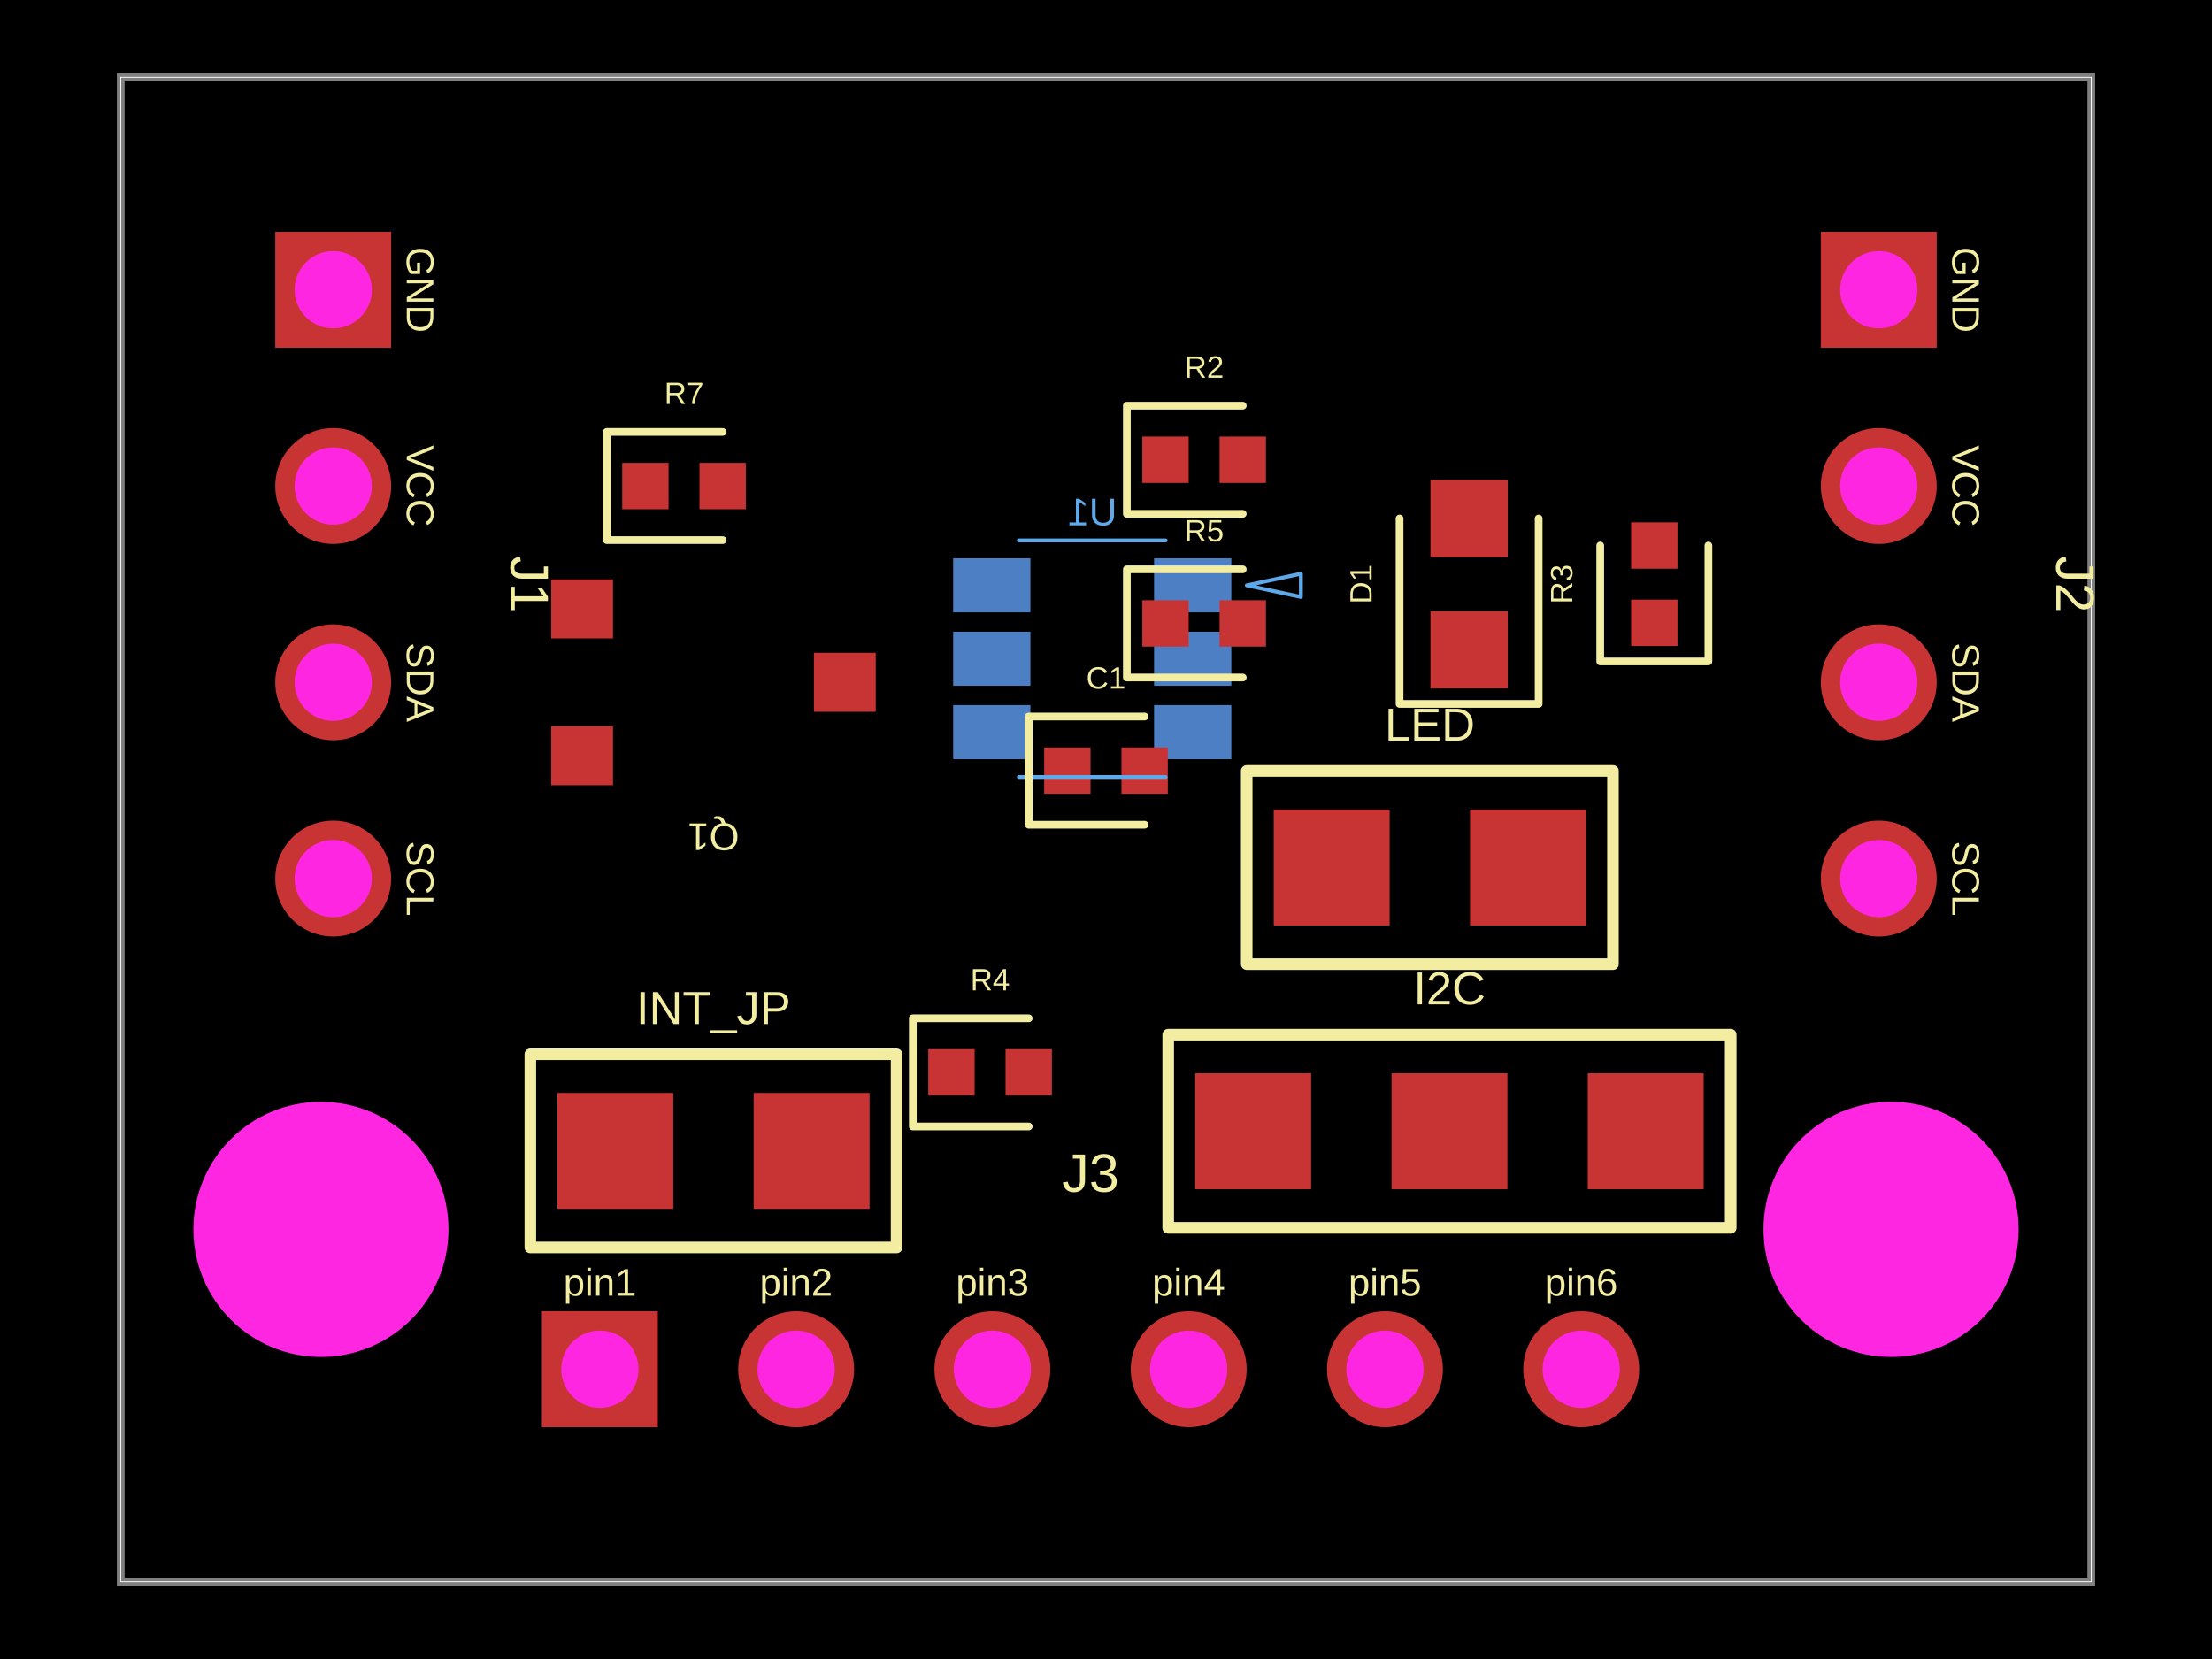
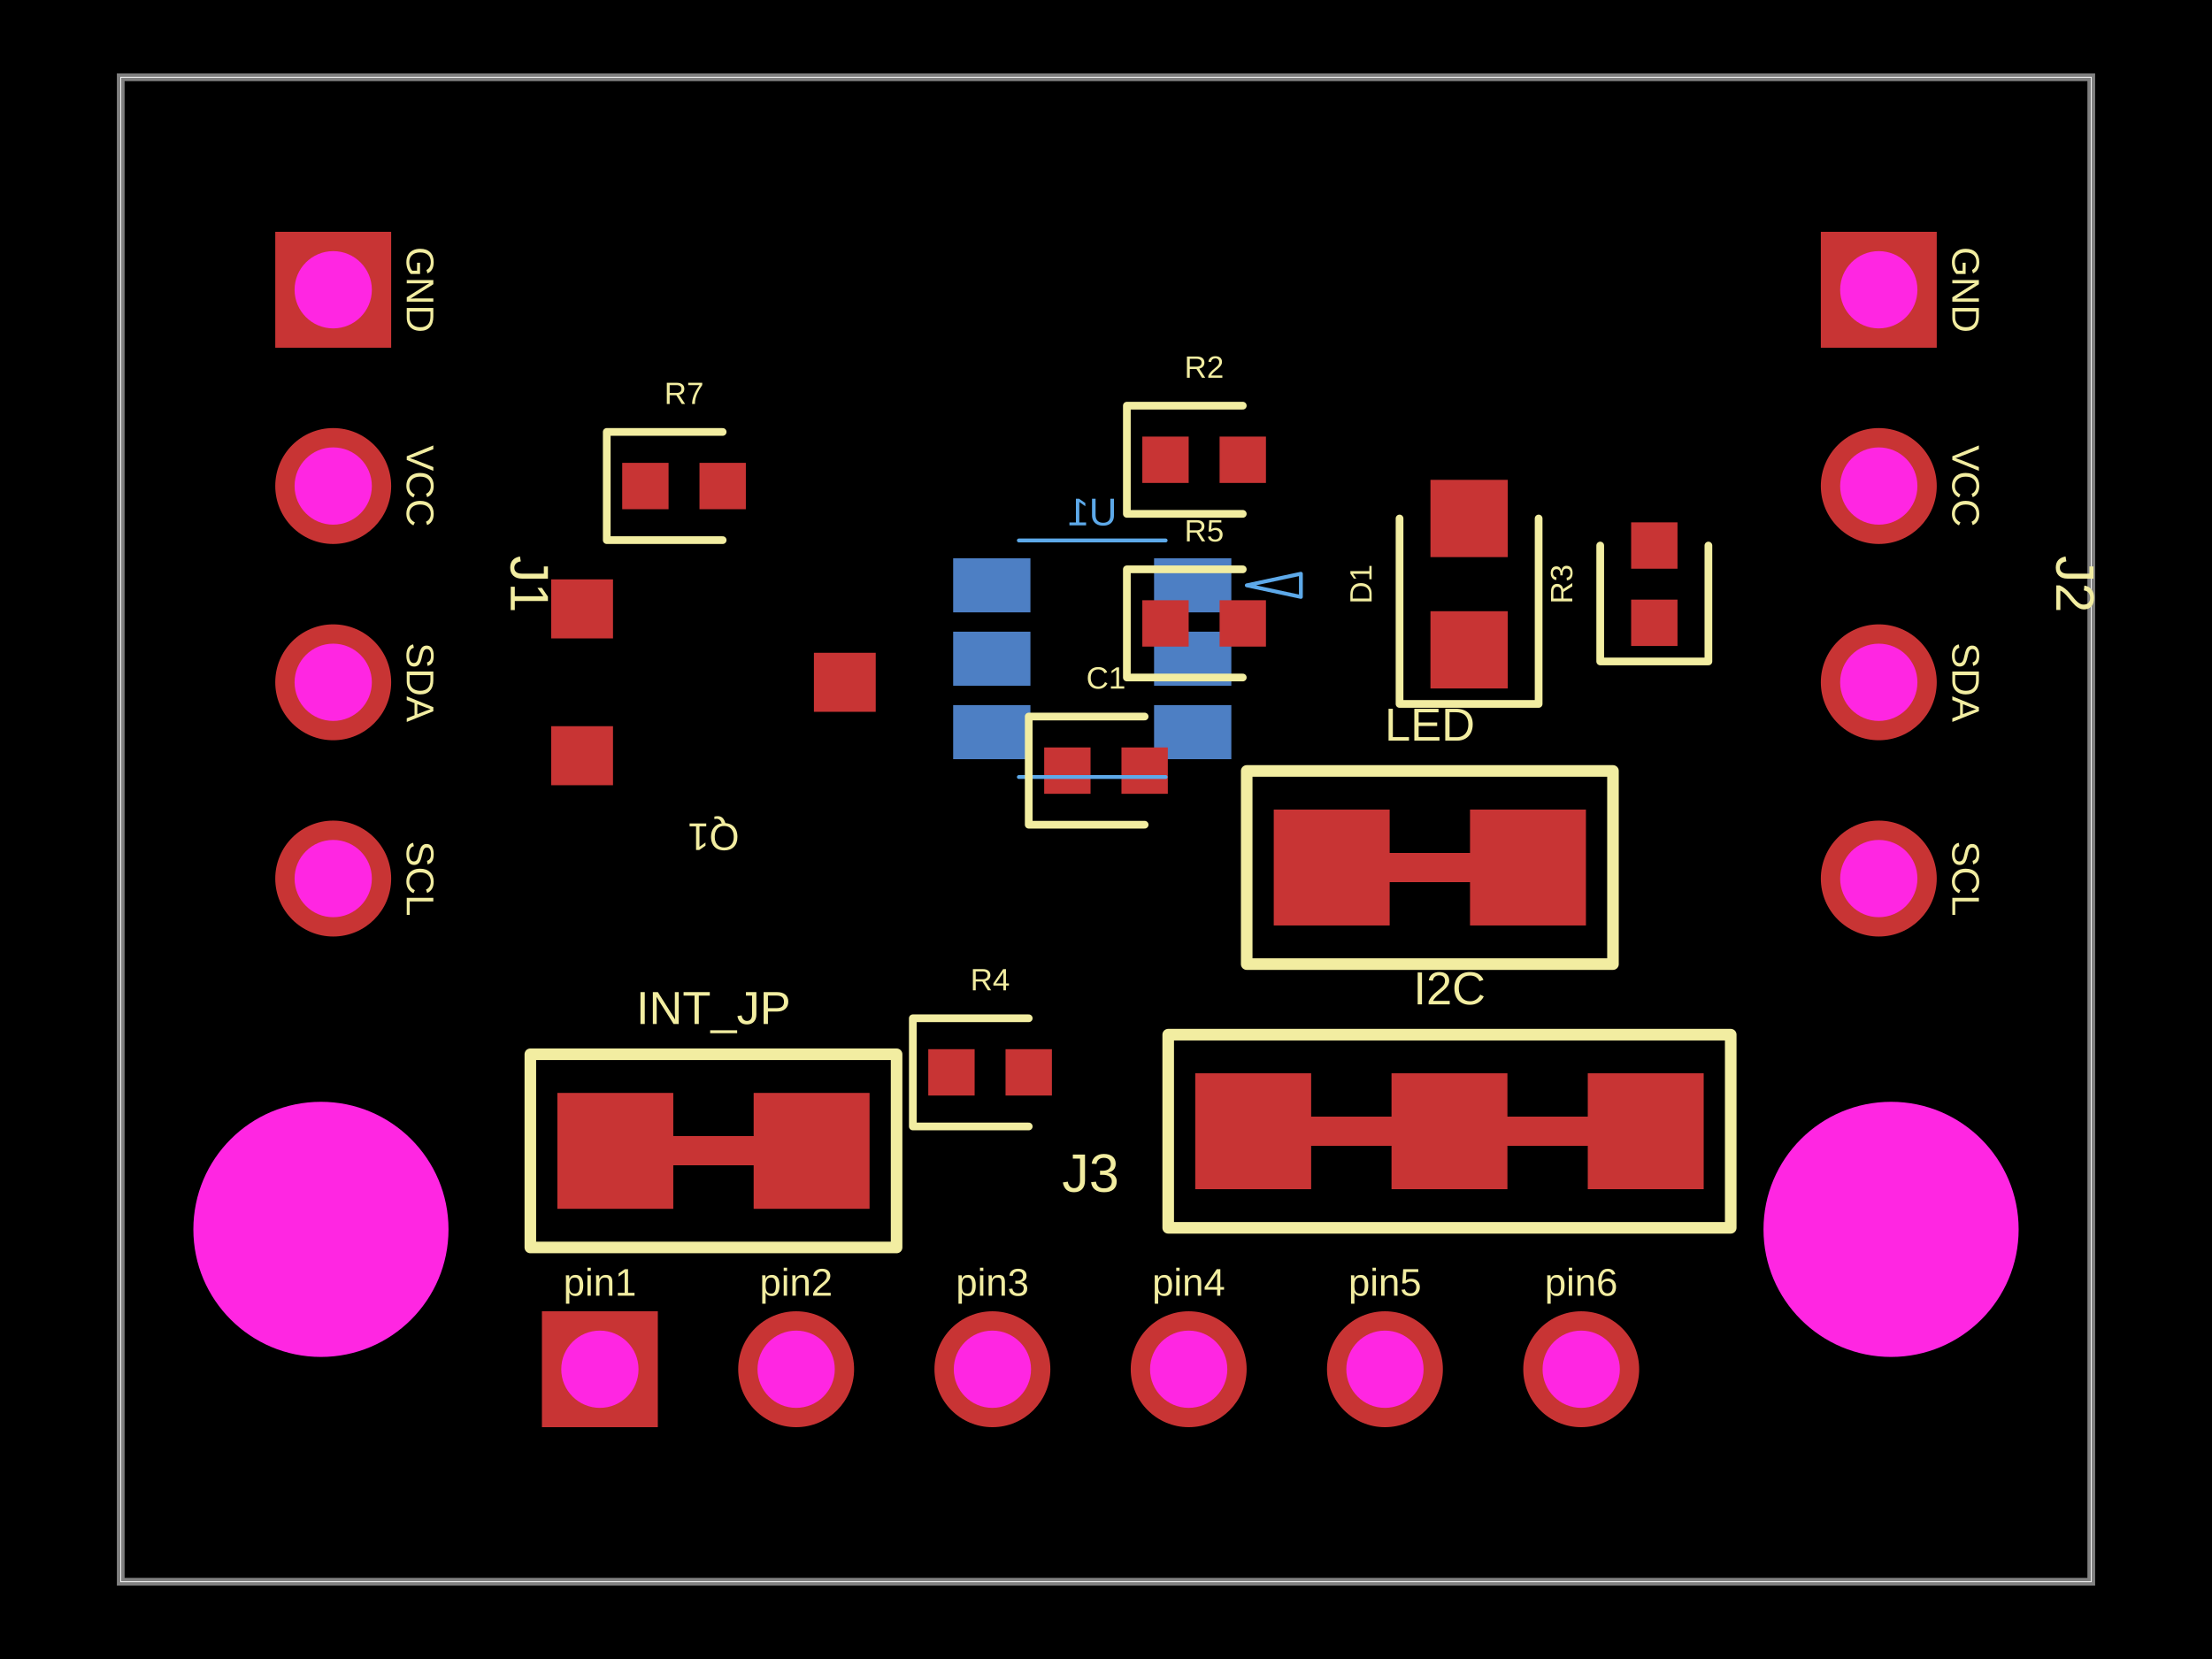
<svg xmlns="http://www.w3.org/2000/svg" width="800" height="600">
  <style />
  <rect class="boundary" x="0" y="0" fill="#000" width="800" height="600" />
  <rect class="pcb-boundary" fill="none" stroke="#fff" stroke-width="0.3" x="43.661" y="27.946" width="712.678" height="544.108" />
  <path class="pcb-board" d="M 43.661 572.054 L 756.339 572.054 L 756.339 27.946 L 43.661 27.946 Z" fill="none" stroke="rgba(255, 255, 255, 0.5)" stroke-width="2.795" />
  <rect class="pcb-pad" fill="rgb(200, 52, 52)" x="225.03" y="167.396" width="16.768" height="16.768" />
  <rect class="pcb-pad" fill="rgb(200, 52, 52)" x="252.976" y="167.396" width="16.768" height="16.768" />
  <rect class="pcb-pad" fill="rgb(200, 52, 52)" x="-11.178" y="-10.675" width="22.357" height="21.351" transform="translate(305.5426 246.7629) rotate(-180)" />
  <rect class="pcb-pad" fill="rgb(200, 52, 52)" x="-11.178" y="-10.675" width="22.357" height="21.351" transform="translate(210.5263 220.2143) rotate(-180)" />
  <rect class="pcb-pad" fill="rgb(200, 52, 52)" x="-11.178" y="-10.675" width="22.357" height="21.351" transform="translate(210.5263 273.3116) rotate(-180)" />
  <rect class="pcb-pad" fill="rgb(77, 127, 196)" x="417.382" y="201.91" width="27.946" height="19.562" />
  <rect class="pcb-pad" fill="rgb(77, 127, 196)" x="417.382" y="228.458" width="27.946" height="19.562" />
  <rect class="pcb-pad" fill="rgb(77, 127, 196)" x="417.382" y="255.007" width="27.946" height="19.562" />
  <rect class="pcb-pad" fill="rgb(77, 127, 196)" x="344.723" y="255.007" width="27.946" height="19.562" />
  <rect class="pcb-pad" fill="rgb(77, 127, 196)" x="344.723" y="228.458" width="27.946" height="19.562" />
  <rect class="pcb-pad" fill="rgb(77, 127, 196)" x="344.723" y="201.91" width="27.946" height="19.562" />
  <rect class="pcb-pad" fill="rgb(200, 52, 52)" x="377.643" y="270.321" width="16.768" height="16.768" />
  <rect class="pcb-pad" fill="rgb(200, 52, 52)" x="405.589" y="270.321" width="16.768" height="16.768" />
  <rect class="pcb-pad" fill="rgb(200, 52, 52)" x="432.278" y="388.17" width="41.919" height="41.919" />
  <rect class="pcb-pad" fill="rgb(200, 52, 52)" x="503.26" y="388.17" width="41.919" height="41.919" />
  <rect class="pcb-pad" fill="rgb(200, 52, 52)" x="574.243" y="388.17" width="41.919" height="41.919" />
  <rect class="pcb-pad" fill="rgb(200, 52, 52)" x="413.135" y="157.895" width="16.768" height="16.768" />
  <rect class="pcb-pad" fill="rgb(200, 52, 52)" x="441.081" y="157.895" width="16.768" height="16.768" />
  <rect class="pcb-pad" fill="rgb(200, 52, 52)" x="413.135" y="217.084" width="16.768" height="16.768" />
  <rect class="pcb-pad" fill="rgb(200, 52, 52)" x="441.081" y="217.084" width="16.768" height="16.768" />
  <rect class="pcb-pad" fill="rgb(200, 52, 52)" x="589.921" y="216.861" width="16.768" height="16.768" />
  <rect class="pcb-pad" fill="rgb(200, 52, 52)" x="589.921" y="188.915" width="16.768" height="16.768" />
  <rect class="pcb-pad" fill="rgb(200, 52, 52)" x="517.345" y="221.053" width="27.946" height="27.946" />
  <rect class="pcb-pad" fill="rgb(200, 52, 52)" x="517.345" y="173.544" width="27.946" height="27.946" />
  <rect class="pcb-pad" fill="rgb(200, 52, 52)" x="460.671" y="292.79" width="41.919" height="41.919" />
  <rect class="pcb-pad" fill="rgb(200, 52, 52)" x="531.653" y="292.79" width="41.919" height="41.919" />
  <rect class="pcb-pad" fill="rgb(200, 52, 52)" x="201.584" y="395.268" width="41.919" height="41.919" />
  <rect class="pcb-pad" fill="rgb(200, 52, 52)" x="272.566" y="395.268" width="41.919" height="41.919" />
  <rect class="pcb-pad" fill="rgb(200, 52, 52)" x="335.724" y="379.45" width="16.768" height="16.768" />
  <rect class="pcb-pad" fill="rgb(200, 52, 52)" x="363.67" y="379.45" width="16.768" height="16.768" />
+   <path class="pcb-trace" stroke="rgb(200, 52, 52)" fill="none" d="M 474.197 409.129 L 503.26 409.129" stroke-width="10.48" stroke-linecap="round" stroke-linejoin="round" shape-rendering="crispEdges" data-layer="top" />
+   <path class="pcb-trace" stroke="rgb(200, 52, 52)" fill="none" d="M 545.179 409.129 L 574.243 409.129" stroke-width="10.48" stroke-linecap="round" stroke-linejoin="round" shape-rendering="crispEdges" data-layer="top" />
+   <path class="pcb-trace" stroke="rgb(200, 52, 52)" fill="none" d="M 502.59 313.749 L 531.653 313.749" stroke-width="10.48" stroke-linecap="round" stroke-linejoin="round" shape-rendering="crispEdges" data-layer="top" />
+   <path class="pcb-trace" stroke="rgb(200, 52, 52)" fill="none" d="M 243.503 416.227 L 272.566 416.227" stroke-width="10.48" stroke-linecap="round" stroke-linejoin="round" shape-rendering="crispEdges" data-layer="top" />
  <path class="pcb-silkscreen pcb-silkscreen-top" d="M 261.36 156.218 L 219.441 156.218 L 219.441 195.342 L 261.36 195.342" fill="none" stroke="#f2eda1" stroke-width="2.795" stroke-linecap="round" stroke-linejoin="round" data-pcb-component-id="pcb_component_0" data-pcb-silkscreen-path-id="pcb_silkscreen_path_0" />
  <path class="pcb-silkscreen pcb-silkscreen-bottom" d="M 421.574 195.461 L 368.477 195.461" fill="none" stroke="#5da9e9" stroke-width="1.397" stroke-linecap="round" stroke-linejoin="round" data-pcb-component-id="pcb_component_2" data-pcb-silkscreen-path-id="pcb_silkscreen_path_1" />
  <path class="pcb-silkscreen pcb-silkscreen-bottom" d="M 421.574 281.018 L 368.477 281.018" fill="none" stroke="#5da9e9" stroke-width="1.397" stroke-linecap="round" stroke-linejoin="round" data-pcb-component-id="pcb_component_2" data-pcb-silkscreen-path-id="pcb_silkscreen_path_2" />
  <path class="pcb-silkscreen pcb-silkscreen-bottom" d="M 450.918 211.691 L 470.48 207.499 L 470.48 215.883 L 450.918 211.691 Z" fill="none" stroke="#5da9e9" stroke-width="1.397" stroke-linecap="round" stroke-linejoin="round" data-pcb-component-id="pcb_component_2" data-pcb-silkscreen-path-id="pcb_silkscreen_path_3" />
  <path class="pcb-silkscreen pcb-silkscreen-top" d="M 413.973 259.143 L 372.054 259.143 L 372.054 298.267 L 413.973 298.267" fill="none" stroke="#f2eda1" stroke-width="2.795" stroke-linecap="round" stroke-linejoin="round" data-pcb-component-id="pcb_component_3" data-pcb-silkscreen-path-id="pcb_silkscreen_path_4" />
  <path class="pcb-silkscreen pcb-silkscreen-top" d="M 422.497 444.061 L 625.943 444.061 L 625.943 374.197 L 422.497 374.197 L 422.497 444.061 Z" fill="none" stroke="#f2eda1" stroke-width="4.192" stroke-linecap="round" stroke-linejoin="round" data-pcb-component-id="pcb_component_4" data-pcb-silkscreen-path-id="pcb_silkscreen_path_5" />
  <path class="pcb-silkscreen pcb-silkscreen-top" d="M 449.464 146.716 L 407.545 146.716 L 407.545 185.841 L 449.464 185.841" fill="none" stroke="#f2eda1" stroke-width="2.795" stroke-linecap="round" stroke-linejoin="round" data-pcb-component-id="pcb_component_5" data-pcb-silkscreen-path-id="pcb_silkscreen_path_6" />
  <path class="pcb-silkscreen pcb-silkscreen-top" d="M 449.464 205.906 L 407.545 205.906 L 407.545 245.03 L 449.464 245.03" fill="none" stroke="#f2eda1" stroke-width="2.795" stroke-linecap="round" stroke-linejoin="round" data-pcb-component-id="pcb_component_6" data-pcb-silkscreen-path-id="pcb_silkscreen_path_7" />
  <path class="pcb-silkscreen pcb-silkscreen-top" d="M 578.742 197.299 L 578.742 239.218 L 617.867 239.218 L 617.867 197.299" fill="none" stroke="#f2eda1" stroke-width="2.795" stroke-linecap="round" stroke-linejoin="round" data-pcb-component-id="pcb_component_10" data-pcb-silkscreen-path-id="pcb_silkscreen_path_8" />
  <path class="pcb-silkscreen pcb-silkscreen-top" d="M 506.167 187.517 L 506.167 254.588 L 556.469 254.588 L 556.469 187.517" fill="none" stroke="#f2eda1" stroke-width="2.795" stroke-linecap="round" stroke-linejoin="round" data-pcb-component-id="pcb_component_11" data-pcb-silkscreen-path-id="pcb_silkscreen_path_9" />
  <path class="pcb-silkscreen pcb-silkscreen-top" d="M 450.89 348.682 L 583.354 348.682 L 583.354 278.817 L 450.89 278.817 L 450.89 348.682 Z" fill="none" stroke="#f2eda1" stroke-width="4.192" stroke-linecap="round" stroke-linejoin="round" data-pcb-component-id="pcb_component_12" data-pcb-silkscreen-path-id="pcb_silkscreen_path_10" />
  <path class="pcb-silkscreen pcb-silkscreen-top" d="M 191.803 451.16 L 324.266 451.16 L 324.266 381.295 L 191.803 381.295 L 191.803 451.16 Z" fill="none" stroke="#f2eda1" stroke-width="4.192" stroke-linecap="round" stroke-linejoin="round" data-pcb-component-id="pcb_component_13" data-pcb-silkscreen-path-id="pcb_silkscreen_path_11" />
  <path class="pcb-silkscreen pcb-silkscreen-top" d="M 372.054 368.272 L 330.135 368.272 L 330.135 407.396 L 372.054 407.396" fill="none" stroke="#f2eda1" stroke-width="2.795" stroke-linecap="round" stroke-linejoin="round" data-pcb-component-id="pcb_component_14" data-pcb-silkscreen-path-id="pcb_silkscreen_path_12" />
  <text x="0" y="0" dx="0" dy="0" fill="#f2eda1" font-family="Arial, sans-serif" font-size="11.178" text-anchor="middle" dominant-baseline="central" transform="matrix(1,0,0,1,247.3871,142.245)" class="pcb-silkscreen-text pcb-silkscreen-top" data-pcb-silkscreen-text-id="pcb_component_0" stroke="none">R7</text>
  <text x="0" y="0" dx="0" dy="0" fill="#f2eda1" font-family="Arial, sans-serif" font-size="13.973" text-anchor="middle" dominant-baseline="central" transform="matrix(-1,1.2246467991473532e-16,-1.2246467991473532e-16,-1,258.0345,302.6549)" class="pcb-silkscreen-text pcb-silkscreen-top" data-pcb-silkscreen-text-id="pcb_component_1" stroke="none">Q1</text>
  <text x="0" y="0" dx="0" dy="0" fill="#5da9e9" font-family="Arial, sans-serif" font-size="13.973" text-anchor="middle" dominant-baseline="central" transform="matrix(-1,0,0,1,395.0256,185.1421)" class="pcb-silkscreen-text pcb-silkscreen-bottom" data-pcb-silkscreen-text-id="pcb_component_2" stroke="none">U1</text>
  <text x="0" y="0" dx="0" dy="0" fill="#f2eda1" font-family="Arial, sans-serif" font-size="11.178" text-anchor="middle" dominant-baseline="central" transform="matrix(1,0,0,1,400,245.17)" class="pcb-silkscreen-text pcb-silkscreen-top" data-pcb-silkscreen-text-id="pcb_component_3" stroke="none">C1</text>
  <text x="0" y="0" dx="0" dy="0" fill="#f2eda1" font-family="Arial, sans-serif" font-size="16.768" text-anchor="middle" dominant-baseline="central" transform="matrix(1,0,0,1,524.2198,357.429)" class="pcb-silkscreen-text pcb-silkscreen-top" data-pcb-silkscreen-text-id="pcb_component_4" stroke="none">I2C</text>
  <text x="0" y="0" dx="0" dy="0" fill="#f2eda1" font-family="Arial, sans-serif" font-size="11.178" text-anchor="middle" dominant-baseline="central" transform="matrix(1,0,0,1,435.4914,132.7434)" class="pcb-silkscreen-text pcb-silkscreen-top" data-pcb-silkscreen-text-id="pcb_component_5" stroke="none">R2</text>
  <text x="0" y="0" dx="0" dy="0" fill="#f2eda1" font-family="Arial, sans-serif" font-size="11.178" text-anchor="middle" dominant-baseline="central" transform="matrix(1,0,0,1,435.4914,191.9329)" class="pcb-silkscreen-text pcb-silkscreen-top" data-pcb-silkscreen-text-id="pcb_component_6" stroke="none">R5</text>
  <text x="0" y="0" dx="0" dy="0" fill="#f2eda1" font-family="Arial, sans-serif" font-size="13.973" text-anchor="middle" dominant-baseline="central" transform="matrix(1,0,0,1,216.9539,463.7634)" class="pcb-silkscreen-text pcb-silkscreen-top" data-pcb-silkscreen-text-id="pcb_component_7" stroke="none">pin1</text>
  <text x="0" y="0" dx="0" dy="0" fill="#f2eda1" font-family="Arial, sans-serif" font-size="13.973" text-anchor="middle" dominant-baseline="central" transform="matrix(1,0,0,1,287.9367,463.7634)" class="pcb-silkscreen-text pcb-silkscreen-top" data-pcb-silkscreen-text-id="pcb_component_7" stroke="none">pin2</text>
  <text x="0" y="0" dx="0" dy="0" fill="#f2eda1" font-family="Arial, sans-serif" font-size="13.973" text-anchor="middle" dominant-baseline="central" transform="matrix(1,0,0,1,358.9194,463.7634)" class="pcb-silkscreen-text pcb-silkscreen-top" data-pcb-silkscreen-text-id="pcb_component_7" stroke="none">pin3</text>
  <text x="0" y="0" dx="0" dy="0" fill="#f2eda1" font-family="Arial, sans-serif" font-size="13.973" text-anchor="middle" dominant-baseline="central" transform="matrix(1,0,0,1,429.9022,463.7634)" class="pcb-silkscreen-text pcb-silkscreen-top" data-pcb-silkscreen-text-id="pcb_component_7" stroke="none">pin4</text>
  <text x="0" y="0" dx="0" dy="0" fill="#f2eda1" font-family="Arial, sans-serif" font-size="13.973" text-anchor="middle" dominant-baseline="central" transform="matrix(1,0,0,1,500.885,463.7634)" class="pcb-silkscreen-text pcb-silkscreen-top" data-pcb-silkscreen-text-id="pcb_component_7" stroke="none">pin5</text>
  <text x="0" y="0" dx="0" dy="0" fill="#f2eda1" font-family="Arial, sans-serif" font-size="13.973" text-anchor="middle" dominant-baseline="central" transform="matrix(1,0,0,1,571.8677,463.7634)" class="pcb-silkscreen-text pcb-silkscreen-top" data-pcb-silkscreen-text-id="pcb_component_7" stroke="none">pin6</text>
  <text x="0" y="0" dx="0" dy="0" fill="#f2eda1" font-family="Arial, sans-serif" font-size="19.562" text-anchor="middle" dominant-baseline="central" transform="matrix(1,0,0,1,394.4108,424.2198)" class="pcb-silkscreen-text pcb-silkscreen-top" data-pcb-silkscreen-text-id="pcb_component_7" stroke="none">J3</text>
  <text x="0" y="0" dx="0" dy="0" fill="#f2eda1" font-family="Arial, sans-serif" font-size="13.973" text-anchor="middle" dominant-baseline="central" transform="matrix(6.123233995736766e-17,1,-1,6.123233995736766e-17,151.9516,104.7974)" class="pcb-silkscreen-text pcb-silkscreen-top" data-pcb-silkscreen-text-id="pcb_component_8" stroke="none">GND</text>
  <text x="0" y="0" dx="0" dy="0" fill="#f2eda1" font-family="Arial, sans-serif" font-size="13.973" text-anchor="middle" dominant-baseline="central" transform="matrix(6.123233995736766e-17,1,-1,6.123233995736766e-17,151.9516,175.7802)" class="pcb-silkscreen-text pcb-silkscreen-top" data-pcb-silkscreen-text-id="pcb_component_8" stroke="none">VCC</text>
  <text x="0" y="0" dx="0" dy="0" fill="#f2eda1" font-family="Arial, sans-serif" font-size="13.973" text-anchor="middle" dominant-baseline="central" transform="matrix(6.123233995736766e-17,1,-1,6.123233995736766e-17,151.9516,246.7629)" class="pcb-silkscreen-text pcb-silkscreen-top" data-pcb-silkscreen-text-id="pcb_component_8" stroke="none">SDA</text>
  <text x="0" y="0" dx="0" dy="0" fill="#f2eda1" font-family="Arial, sans-serif" font-size="13.973" text-anchor="middle" dominant-baseline="central" transform="matrix(6.123233995736766e-17,1,-1,6.123233995736766e-17,151.9516,317.7457)" class="pcb-silkscreen-text pcb-silkscreen-top" data-pcb-silkscreen-text-id="pcb_component_8" stroke="none">SCL</text>
  <text x="0" y="0" dx="0" dy="0" fill="#f2eda1" font-family="Arial, sans-serif" font-size="19.562" text-anchor="middle" dominant-baseline="central" transform="matrix(6.123233995736766e-17,1,-1,6.123233995736766e-17,191.4951,211.2715)" class="pcb-silkscreen-text pcb-silkscreen-top" data-pcb-silkscreen-text-id="pcb_component_8" stroke="none">J1</text>
  <text x="0" y="0" dx="0" dy="0" fill="#f2eda1" font-family="Arial, sans-serif" font-size="13.973" text-anchor="middle" dominant-baseline="central" transform="matrix(6.123233995736766e-17,1,-1,6.123233995736766e-17,710.9269,104.7974)" class="pcb-silkscreen-text pcb-silkscreen-top" data-pcb-silkscreen-text-id="pcb_component_9" stroke="none">GND</text>
  <text x="0" y="0" dx="0" dy="0" fill="#f2eda1" font-family="Arial, sans-serif" font-size="13.973" text-anchor="middle" dominant-baseline="central" transform="matrix(6.123233995736766e-17,1,-1,6.123233995736766e-17,710.9269,175.7802)" class="pcb-silkscreen-text pcb-silkscreen-top" data-pcb-silkscreen-text-id="pcb_component_9" stroke="none">VCC</text>
  <text x="0" y="0" dx="0" dy="0" fill="#f2eda1" font-family="Arial, sans-serif" font-size="13.973" text-anchor="middle" dominant-baseline="central" transform="matrix(6.123233995736766e-17,1,-1,6.123233995736766e-17,710.9269,246.7629)" class="pcb-silkscreen-text pcb-silkscreen-top" data-pcb-silkscreen-text-id="pcb_component_9" stroke="none">SDA</text>
  <text x="0" y="0" dx="0" dy="0" fill="#f2eda1" font-family="Arial, sans-serif" font-size="13.973" text-anchor="middle" dominant-baseline="central" transform="matrix(6.123233995736766e-17,1,-1,6.123233995736766e-17,710.9269,317.7457)" class="pcb-silkscreen-text pcb-silkscreen-top" data-pcb-silkscreen-text-id="pcb_component_9" stroke="none">SCL</text>
  <text x="0" y="0" dx="0" dy="0" fill="#f2eda1" font-family="Arial, sans-serif" font-size="19.562" text-anchor="middle" dominant-baseline="central" transform="matrix(6.123233995736766e-17,1,-1,6.123233995736766e-17,750.4704,211.2715)" class="pcb-silkscreen-text pcb-silkscreen-top" data-pcb-silkscreen-text-id="pcb_component_9" stroke="none">J2</text>
  <text x="0" y="0" dx="0" dy="0" fill="#f2eda1" font-family="Arial, sans-serif" font-size="11.178" text-anchor="middle" dominant-baseline="central" transform="matrix(-1.8369701987210297e-16,-1,1,-1.8369701987210297e-16,564.7694,211.2715)" class="pcb-silkscreen-text pcb-silkscreen-top" data-pcb-silkscreen-text-id="pcb_component_10" stroke="none">R3</text>
  <text x="0" y="0" dx="0" dy="0" fill="#f2eda1" font-family="Arial, sans-serif" font-size="11.178" text-anchor="middle" dominant-baseline="central" transform="matrix(-1.8369701987210297e-16,-1,1,-1.8369701987210297e-16,492.1938,211.2715)" class="pcb-silkscreen-text pcb-silkscreen-top" data-pcb-silkscreen-text-id="pcb_component_11" stroke="none">D1</text>
  <text x="0" y="0" dx="0" dy="0" fill="#f2eda1" font-family="Arial, sans-serif" font-size="16.768" text-anchor="middle" dominant-baseline="central" transform="matrix(1,0,0,1,517.1216,262.0494)" class="pcb-silkscreen-text pcb-silkscreen-top" data-pcb-silkscreen-text-id="pcb_component_12" stroke="none">LED</text>
  <text x="0" y="0" dx="0" dy="0" fill="#f2eda1" font-family="Arial, sans-serif" font-size="16.768" text-anchor="middle" dominant-baseline="central" transform="matrix(1,0,0,1,258.0345,364.5272)" class="pcb-silkscreen-text pcb-silkscreen-top" data-pcb-silkscreen-text-id="pcb_component_13" stroke="none">INT_JP</text>
  <text x="0" y="0" dx="0" dy="0" fill="#f2eda1" font-family="Arial, sans-serif" font-size="11.178" text-anchor="middle" dominant-baseline="central" transform="matrix(1,0,0,1,358.081,354.299)" class="pcb-silkscreen-text pcb-silkscreen-top" data-pcb-silkscreen-text-id="pcb_component_14" stroke="none">R4</text>
  <g>
    <rect class="pcb-hole-outer-pad" fill="rgb(200, 52, 52)" x="195.994" y="474.243" width="41.919" height="41.919" />
    <circle class="pcb-hole-inner" fill="#FF26E2" cx="216.954" cy="495.203" r="13.973" />
  </g>
  <g>
    <circle class="pcb-hole-outer" fill="rgb(200, 52, 52)" cx="287.937" cy="495.203" r="20.959" />
    <circle class="pcb-hole-inner" fill="#FF26E2" cx="287.937" cy="495.203" r="13.973" />
  </g>
  <g>
    <circle class="pcb-hole-outer" fill="rgb(200, 52, 52)" cx="358.919" cy="495.203" r="20.959" />
    <circle class="pcb-hole-inner" fill="#FF26E2" cx="358.919" cy="495.203" r="13.973" />
  </g>
  <g>
    <circle class="pcb-hole-outer" fill="rgb(200, 52, 52)" cx="429.902" cy="495.203" r="20.959" />
    <circle class="pcb-hole-inner" fill="#FF26E2" cx="429.902" cy="495.203" r="13.973" />
  </g>
  <g>
    <circle class="pcb-hole-outer" fill="rgb(200, 52, 52)" cx="500.885" cy="495.203" r="20.959" />
    <circle class="pcb-hole-inner" fill="#FF26E2" cx="500.885" cy="495.203" r="13.973" />
  </g>
  <g>
    <circle class="pcb-hole-outer" fill="rgb(200, 52, 52)" cx="571.868" cy="495.203" r="20.959" />
    <circle class="pcb-hole-inner" fill="#FF26E2" cx="571.868" cy="495.203" r="13.973" />
  </g>
  <g>
    <rect class="pcb-hole-outer-pad" fill="rgb(200, 52, 52)" x="99.553" y="83.838" width="41.919" height="41.919" />
    <circle class="pcb-hole-inner" fill="#FF26E2" cx="120.512" cy="104.797" r="13.973" />
  </g>
  <g>
    <circle class="pcb-hole-outer" fill="rgb(200, 52, 52)" cx="120.512" cy="175.78" r="20.959" />
    <circle class="pcb-hole-inner" fill="#FF26E2" cx="120.512" cy="175.78" r="13.973" />
  </g>
  <g>
    <circle class="pcb-hole-outer" fill="rgb(200, 52, 52)" cx="120.512" cy="246.763" r="20.959" />
    <circle class="pcb-hole-inner" fill="#FF26E2" cx="120.512" cy="246.763" r="13.973" />
  </g>
  <g>
    <circle class="pcb-hole-outer" fill="rgb(200, 52, 52)" cx="120.512" cy="317.746" r="20.959" />
    <circle class="pcb-hole-inner" fill="#FF26E2" cx="120.512" cy="317.746" r="13.973" />
  </g>
  <g>
    <rect class="pcb-hole-outer-pad" fill="rgb(200, 52, 52)" x="658.528" y="83.838" width="41.919" height="41.919" />
    <circle class="pcb-hole-inner" fill="#FF26E2" cx="679.488" cy="104.797" r="13.973" />
  </g>
  <g>
    <circle class="pcb-hole-outer" fill="rgb(200, 52, 52)" cx="679.488" cy="175.78" r="20.959" />
    <circle class="pcb-hole-inner" fill="#FF26E2" cx="679.488" cy="175.78" r="13.973" />
  </g>
  <g>
    <circle class="pcb-hole-outer" fill="rgb(200, 52, 52)" cx="679.488" cy="246.763" r="20.959" />
    <circle class="pcb-hole-inner" fill="#FF26E2" cx="679.488" cy="246.763" r="13.973" />
  </g>
  <g>
    <circle class="pcb-hole-outer" fill="rgb(200, 52, 52)" cx="679.488" cy="317.746" r="20.959" />
    <circle class="pcb-hole-inner" fill="#FF26E2" cx="679.488" cy="317.746" r="13.973" />
  </g>
  <circle class="pcb-hole" cx="116.069" cy="444.62" r="46.139" fill="#FF26E2" />
  <circle class="pcb-hole" cx="683.931" cy="444.62" r="46.139" fill="#FF26E2" />
</svg>
